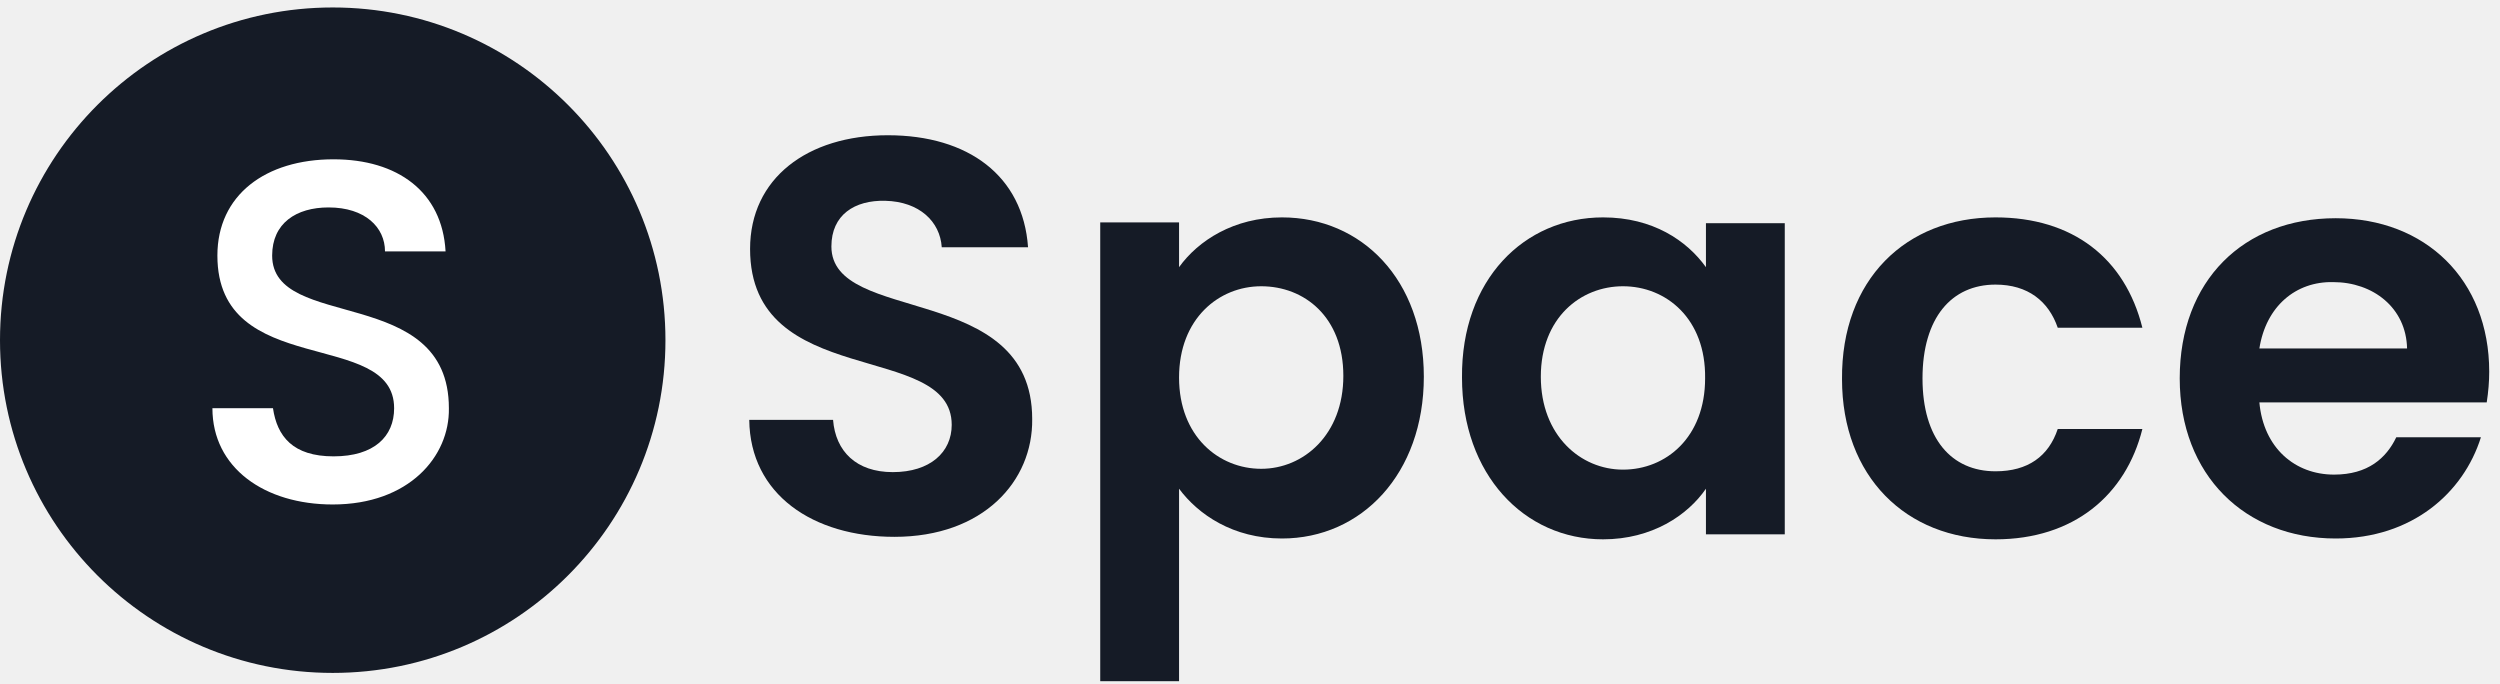
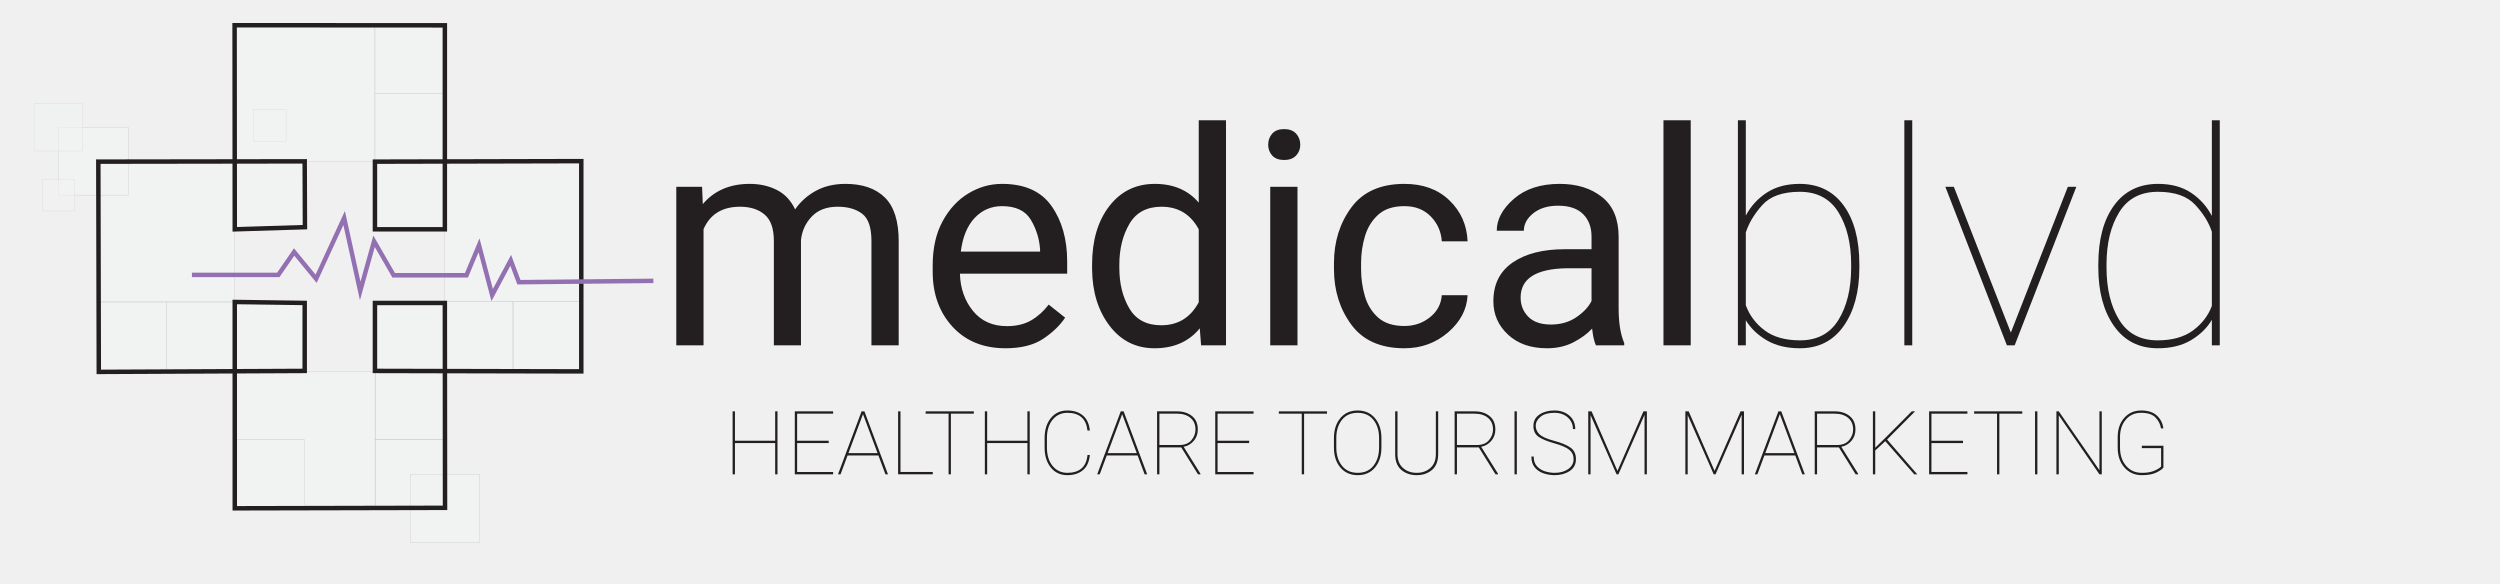
- <svg xmlns="http://www.w3.org/2000/svg" version="1.1" id="Layer_1" x="0px" y="0px" viewBox="0 0 301.3 82.4" style="enable-background:new 0 0 301.3 82.4;" xml:space="preserve">
-   <style type="text/css">
- 	.st0{display:none;enable-background:new    ;}
- 	.st1{display:inline;fill:#151B26;}
- 	.st2{fill:#151B26;}
- 	.st3{fill:#FFFFFF;}
- </style>
-   <g class="st0">
-     <path class="st1" d="M115.8,67.5c-10.7,0-18.3-5.7-18.3-15.1h9.5c0.6,4.4,3.2,7.6,9.5,7.6c6.3,0,9.5-3.2,9.5-7.6   c0-12.6-27.8-4.4-27.8-24c0-9.5,7.6-15.1,18.3-15.1c10.1,0,17,5,17.7,14.5h-9.5c0-3.8-3.2-6.9-8.8-6.9c-5,0-8.8,2.5-8.8,7.6   c0,12,27.8,4.4,27.8,24C134.1,59.9,127.8,67.5,115.8,67.5z" />
-     <path class="st1" d="M139.8,25.2h8.8l8.8,33.4l8.8-33.4h8.8l8.2,33.4l8.8-33.4h8.2l-13.2,41.6h-8.8l-8.2-30.9l-8.2,30.9h-9.5   L139.8,25.2z" />
-     <path class="st1" d="M223.7,24.6c6.9,0,12,3.2,14.5,6.9v-6.3h8.8v41.6h-8.8v-6.3c-2.5,3.8-7.6,6.9-14.5,6.9   c-10.7,0-19.6-8.8-19.6-21.4S213,24.6,223.7,24.6z M225.6,32.1c-6.3,0-12.6,5-12.6,13.9s6.3,14.5,12.6,14.5s12.6-5,12.6-13.9   C238.2,37.2,231.9,32.1,225.6,32.1z" />
-     <path class="st1" d="M281.8,24.6c10.7,0,19.6,7.7,19.6,20.1s-8.8,20.1-19.6,20.1c-6.9,0-12-3.5-14.5-6.5v24.2h-8.8V25.2h8.8v5.9   C269.8,28.1,274.8,24.6,281.8,24.6z M279.9,31.7c-6.3,0-12.6,4.7-12.6,13s6.3,13,12.6,13c6.3,0,12.6-4.7,12.6-13.6   C292.5,36.4,286.2,31.7,279.9,31.7z" />
-   </g>
-   <circle class="st2" cx="40.1" cy="41" r="40.1" />
-   <g>
-     <path class="st3" d="M40.1,60.8c-8.2,0-14.5-4.4-14.5-11.6h7.3c0.5,3.4,2.4,5.8,7.3,5.8s7.3-2.4,7.3-5.8c0-9.7-21.3-3.4-21.3-18.4   c0-7.3,5.8-11.6,14-11.6c7.7,0,13.1,3.9,13.5,11.1h-7.3c0-2.9-2.4-5.3-6.8-5.3c-3.9,0-6.8,1.9-6.8,5.8c0,9.2,21.3,3.4,21.3,18.4   C54.2,55,49.3,60.8,40.1,60.8z" />
-   </g>
-   <g>
-     <path class="st2" d="M107.8,64.7c-9.8,0-17.4-5.1-17.5-14.1h10.1c0.3,3.8,2.8,6.3,7.2,6.3c4.5,0,7.1-2.4,7.1-5.7   c0-10.2-24.3-4.1-24.3-21.2c0-8.5,6.9-13.7,16.6-13.7c9.7,0,16.3,4.9,16.9,13.5h-10.4c-0.2-3.1-2.7-5.5-6.8-5.6   c-3.7-0.1-6.5,1.7-6.5,5.5c0,9.5,24.2,4.2,24.2,20.8C124.5,58,118.5,64.7,107.8,64.7z" />
-     <path class="st2" d="M154.5,26.2c9.6,0,17.1,7.5,17.1,19.2c0,11.7-7.5,19.5-17.1,19.5c-5.9,0-10.1-2.9-12.4-6v23.2h-9.5V26.8h9.5   v5.4C144.4,29,148.7,26.2,154.5,26.2z M152,34.5c-5.1,0-9.9,3.9-9.9,11c0,7.1,4.8,11,9.9,11c5.1,0,9.9-4.1,9.9-11.2   S157.2,34.5,152,34.5z" />
-     <path class="st2" d="M193.2,26.2c6,0,10.1,2.8,12.4,6v-5.3h9.5v37.5h-9.5v-5.5c-2.2,3.2-6.5,6.1-12.4,6.1c-9.5,0-17-7.8-17-19.5   C176.1,33.7,183.7,26.2,193.2,26.2z M195.6,34.5c-5.1,0-9.9,3.8-9.9,10.9s4.8,11.2,9.9,11.2c5.2,0,9.9-3.9,9.9-11   C205.6,38.4,200.8,34.5,195.6,34.5z" />
-     <path class="st2" d="M240.5,26.2c9.3,0,15.6,4.9,17.7,13.3h-10.2c-1.1-3.2-3.6-5.2-7.5-5.2c-5.3,0-8.8,4-8.8,11.3   s3.5,11.2,8.8,11.2c3.9,0,6.4-1.8,7.5-5.1h10.2c-2,8-8.3,13.3-17.7,13.3c-10.8,0-18.5-7.6-18.5-19.3   C221.9,33.7,229.7,26.2,240.5,26.2z" />
-     <path class="st2" d="M281.5,64.9c-10.9,0-18.8-7.6-18.8-19.3c0-11.8,7.7-19.3,18.8-19.3c10.8,0,18.5,7.4,18.5,18.5   c0,1.2-0.1,2.4-0.3,3.7h-27.4c0.5,5.5,4.3,8.7,9,8.7c4.1,0,6.3-2,7.5-4.5H299C296.9,59.4,290.7,64.9,281.5,64.9z M272.3,42h17.8   c-0.1-4.9-4.1-8-8.9-8C276.7,33.9,273.1,36.9,272.3,42z" />
+ <svg xmlns="http://www.w3.org/2000/svg" viewBox="0 0 8372.94 1954.71">
+   <defs>
+     <style>.cls-1{opacity:0.47;}.cls-2{font-size:1004.92px;font-family:Roboto-Regular, Roboto;}.cls-2,.cls-5{fill:#231f20;}.cls-3,.cls-4,.cls-5{font-family:Roboto-Thin, Roboto;font-weight:200;}.cls-4{letter-spacing:-0.01em;}.cls-5{font-size:296.6px;}.cls-6{letter-spacing:-0.13em;}.cls-7{letter-spacing:-0.02em;}.cls-8{letter-spacing:-0.01em;}.cls-9{letter-spacing:0.01em;}.cls-10{letter-spacing:0em;}.cls-11{letter-spacing:0.01em;}.cls-12{letter-spacing:0em;}.cls-13{fill:#f1f2f2;}.cls-14{fill:#8c8c8c;}.cls-15{opacity:0.55;}.cls-16{opacity:0.59;}.cls-17,.cls-18{fill:none;stroke-miterlimit:10;stroke-width:15px;}.cls-17{stroke:#231f20;}.cls-18{stroke:#9370b1;}</style>
+   </defs>
+   <g id="artboard-8">
+     <text class="cls-2" transform="translate(2196.82 1156.58)">medical<tspan class="cls-3" x="3540.3" y="0">bl</tspan>
+       <tspan class="cls-4" x="4297.42" y="0">v</tspan>
+       <tspan class="cls-3" x="4770.94" y="0">d</tspan>
+     </text>
+     <text class="cls-5" transform="translate(2424.71 1588.53)">HEA<tspan class="cls-6" x="554.23" y="0">L</tspan>
+       <tspan x="667.49" y="0">THCARE</tspan>
+       <tspan class="cls-7" x="1785.22" y="0"> </tspan>
+       <tspan class="cls-8" x="1850.39" y="0">T</tspan>
+       <tspan x="2023.6" y="0">OURISM </tspan>
+       <tspan class="cls-9" x="3190.87" y="0">M</tspan>
+       <tspan class="cls-10" x="3447.79" y="0">ARK</tspan>
+       <tspan class="cls-11" x="4007.23" y="0">E</tspan>
+       <tspan class="cls-12" x="4178.99" y="0">TING</tspan>
+     </text>
+     <rect class="cls-13" x="1255.97" y="85.1" width="233.68" height="227.17" />
+     <path class="cls-14" d="M1489.4,85.35V312H1256.22V85.35H1489.4m.5-.5H1255.72V312.52H1489.9V84.85Z" />
+     <rect class="cls-13" x="1255.97" y="312.94" width="233.68" height="227.17" />
+     <path class="cls-14" d="M1489.4,313.19V539.86H1256.22V313.19H1489.4m.5-.5H1255.72V540.36H1489.9V312.69Z" />
+     <rect class="cls-13" x="785.99" y="84.7" width="469.48" height="456.42" />
+     <path class="cls-14" d="M1255.22,85V540.87h-469V85h469m.5-.5h-470V541.37h470V84.45Z" />
+     <rect class="cls-13" x="1256.54" y="1245.7" width="233.68" height="227.17" />
+     <path class="cls-14" d="M1490,1245.94v226.68H1256.79V1245.94H1490m.5-.5H1256.29v227.68h234.18V1245.44Z" />
+     <rect class="cls-13" x="1256.54" y="1473.37" width="233.68" height="227.17" />
+     <path class="cls-14" d="M1490,1473.62v226.67H1256.79V1473.62H1490m.5-.5H1256.29v227.67h234.18V1473.12Z" />
+     <rect class="cls-13" x="786.56" y="1245.7" width="469.48" height="456.42" />
+     <path class="cls-14" d="M1255.79,1245.94v455.93h-469V1245.94h469m.5-.5h-470v456.93h470V1245.44Z" />
+     <rect class="cls-13" x="558.79" y="1011.6" width="227.17" height="233.68" />
+     <path class="cls-14" d="M785.71,1011.85V1245H559V1011.85H785.71m.5-.5H558.54v234.18H786.21V1011.35Z" />
+     <rect class="cls-13" x="331.11" y="1011.6" width="227.17" height="233.68" />
+     <path class="cls-14" d="M558,1011.85V1245H331.36V1011.85H558m.5-.5H330.86v234.18H558.54V1011.35Z" />
+     <rect class="cls-13" x="329.53" y="541.62" width="456.42" height="469.48" />
+     <path class="cls-14" d="M785.71,541.87v469H329.78v-469H785.71m.5-.5H329.28v470H786.21v-470Z" />
+     <rect class="cls-13" x="1718.61" y="1009.92" width="227.17" height="233.68" />
+     <path class="cls-14" d="M1945.53,1010.17v233.18H1718.86V1010.17h226.67m.5-.5H1718.36v234.18H1946V1009.67Z" />
+     <rect class="cls-13" x="1490.15" y="539.94" width="456.42" height="469.48" />
+     <path class="cls-14" d="M1946.32,540.19v469H1490.4v-469h455.92m.5-.5H1489.9v470h456.92v-470Z" />
+     <rect class="cls-13" x="786.56" y="540.61" width="233.68" height="227.17" />
+     <path class="cls-14" d="M1020,540.86V767.53H786.81V540.86H1020m.5-.5H786.31V768h234.18V540.36Z" />
+     <rect class="cls-13" x="1255.97" y="540.61" width="233.68" height="227.17" />
+     <path class="cls-14" d="M1489.4,540.86V767.53H1256.22V540.86H1489.4m.5-.5H1255.72V768H1489.9V540.36Z" />
+     <rect class="cls-13" x="786.56" y="1014.85" width="233.68" height="227.17" />
+     <path class="cls-14" d="M1020,1015.1v226.67H786.81V1015.1H1020m.5-.5H786.31v227.67h234.18V1014.6Z" />
+     <rect class="cls-13" x="1255.97" y="1014.85" width="233.68" height="227.17" />
+     <path class="cls-14" d="M1489.4,1015.1v226.67H1256.22V1015.1H1489.4m.5-.5H1255.72v227.67H1489.9V1014.6Z" />
+     <rect class="cls-13" x="1373.63" y="1588.78" width="233.68" height="227.17" />
+     <path class="cls-14" d="M1607.06,1589v226.68H1373.88V1589h233.18m.5-.5H1373.38v227.68h234.18V1588.53Z" />
+     <rect class="cls-13" x="786.56" y="1473.29" width="233.68" height="227.17" />
+     <path class="cls-14" d="M1020,1473.54v226.67H786.81V1473.54H1020m.5-.5H786.31v227.67h234.18V1473Z" />
+     <rect class="cls-13" x="1490.72" y="1009.92" width="227.17" height="233.68" />
+     <path class="cls-14" d="M1717.64,1010.17v233.18H1491V1010.17h226.67m.5-.5H1490.47v234.18h227.67V1009.67Z" />
+     <rect class="cls-13" x="195.77" y="426.1" width="233.68" height="227.17" />
+     <path class="cls-14" d="M429.2,426.35V653H196V426.35H429.2m.5-.5H195.52V653.53H429.7V425.85Z" />
+     <g class="cls-15">
+       <rect class="cls-13" x="114.07" y="347.33" width="162.91" height="158.38" />
+       <path class="cls-14" d="M276.73,347.58V505.46H114.32V347.58H276.73m.5-.5H113.82V506H277.23V347.08Z" />
+     </g>
+     <g class="cls-16">
+       <rect class="cls-13" x="140.95" y="600.47" width="109.15" height="106.11" />
+       <path class="cls-14" d="M249.85,600.72V706.33H141.2V600.72H249.85m.5-.5H140.7V706.83H250.35V600.22Z" />
+     </g>
+     <polygon class="cls-17" points="330.87 1245.53 329.28 541.37 1020.49 540.36 1021.3 760.73 786.31 768.03 785.74 84.44 1489.9 84.85 1489.9 768.03 1255.72 768.03 1255.72 541.37 1946.82 539.69 1946.82 1243.85 1255.72 1242.27 1255.72 1014.6 1489.9 1014.6 1490.47 1700.79 786.31 1702.37 786.21 1011.35 1020.49 1014.6 1020.49 1242.27 330.87 1245.53" />
+     <polyline class="cls-18" points="642.81 920.66 932.08 920.66 985.05 843.98 1058.74 933.66 1152.6 730.11 1206.37 974.37 1252.84 808.08 1318.46 921.93 1562.27 921.93 1604.3 821.53 1648.34 988.16 1710.5 871.9 1737.85 945.08 2188.28 940.64" />
+     <g class="cls-16">
+       <rect class="cls-13" x="848.82" y="366.48" width="109.15" height="106.1" />
+       <path class="cls-14" d="M957.73,366.73v105.6H849.07V366.73H957.73m.5-.5H848.57v106.6H958.23V366.23Z" />
+     </g>
  </g>
</svg>
